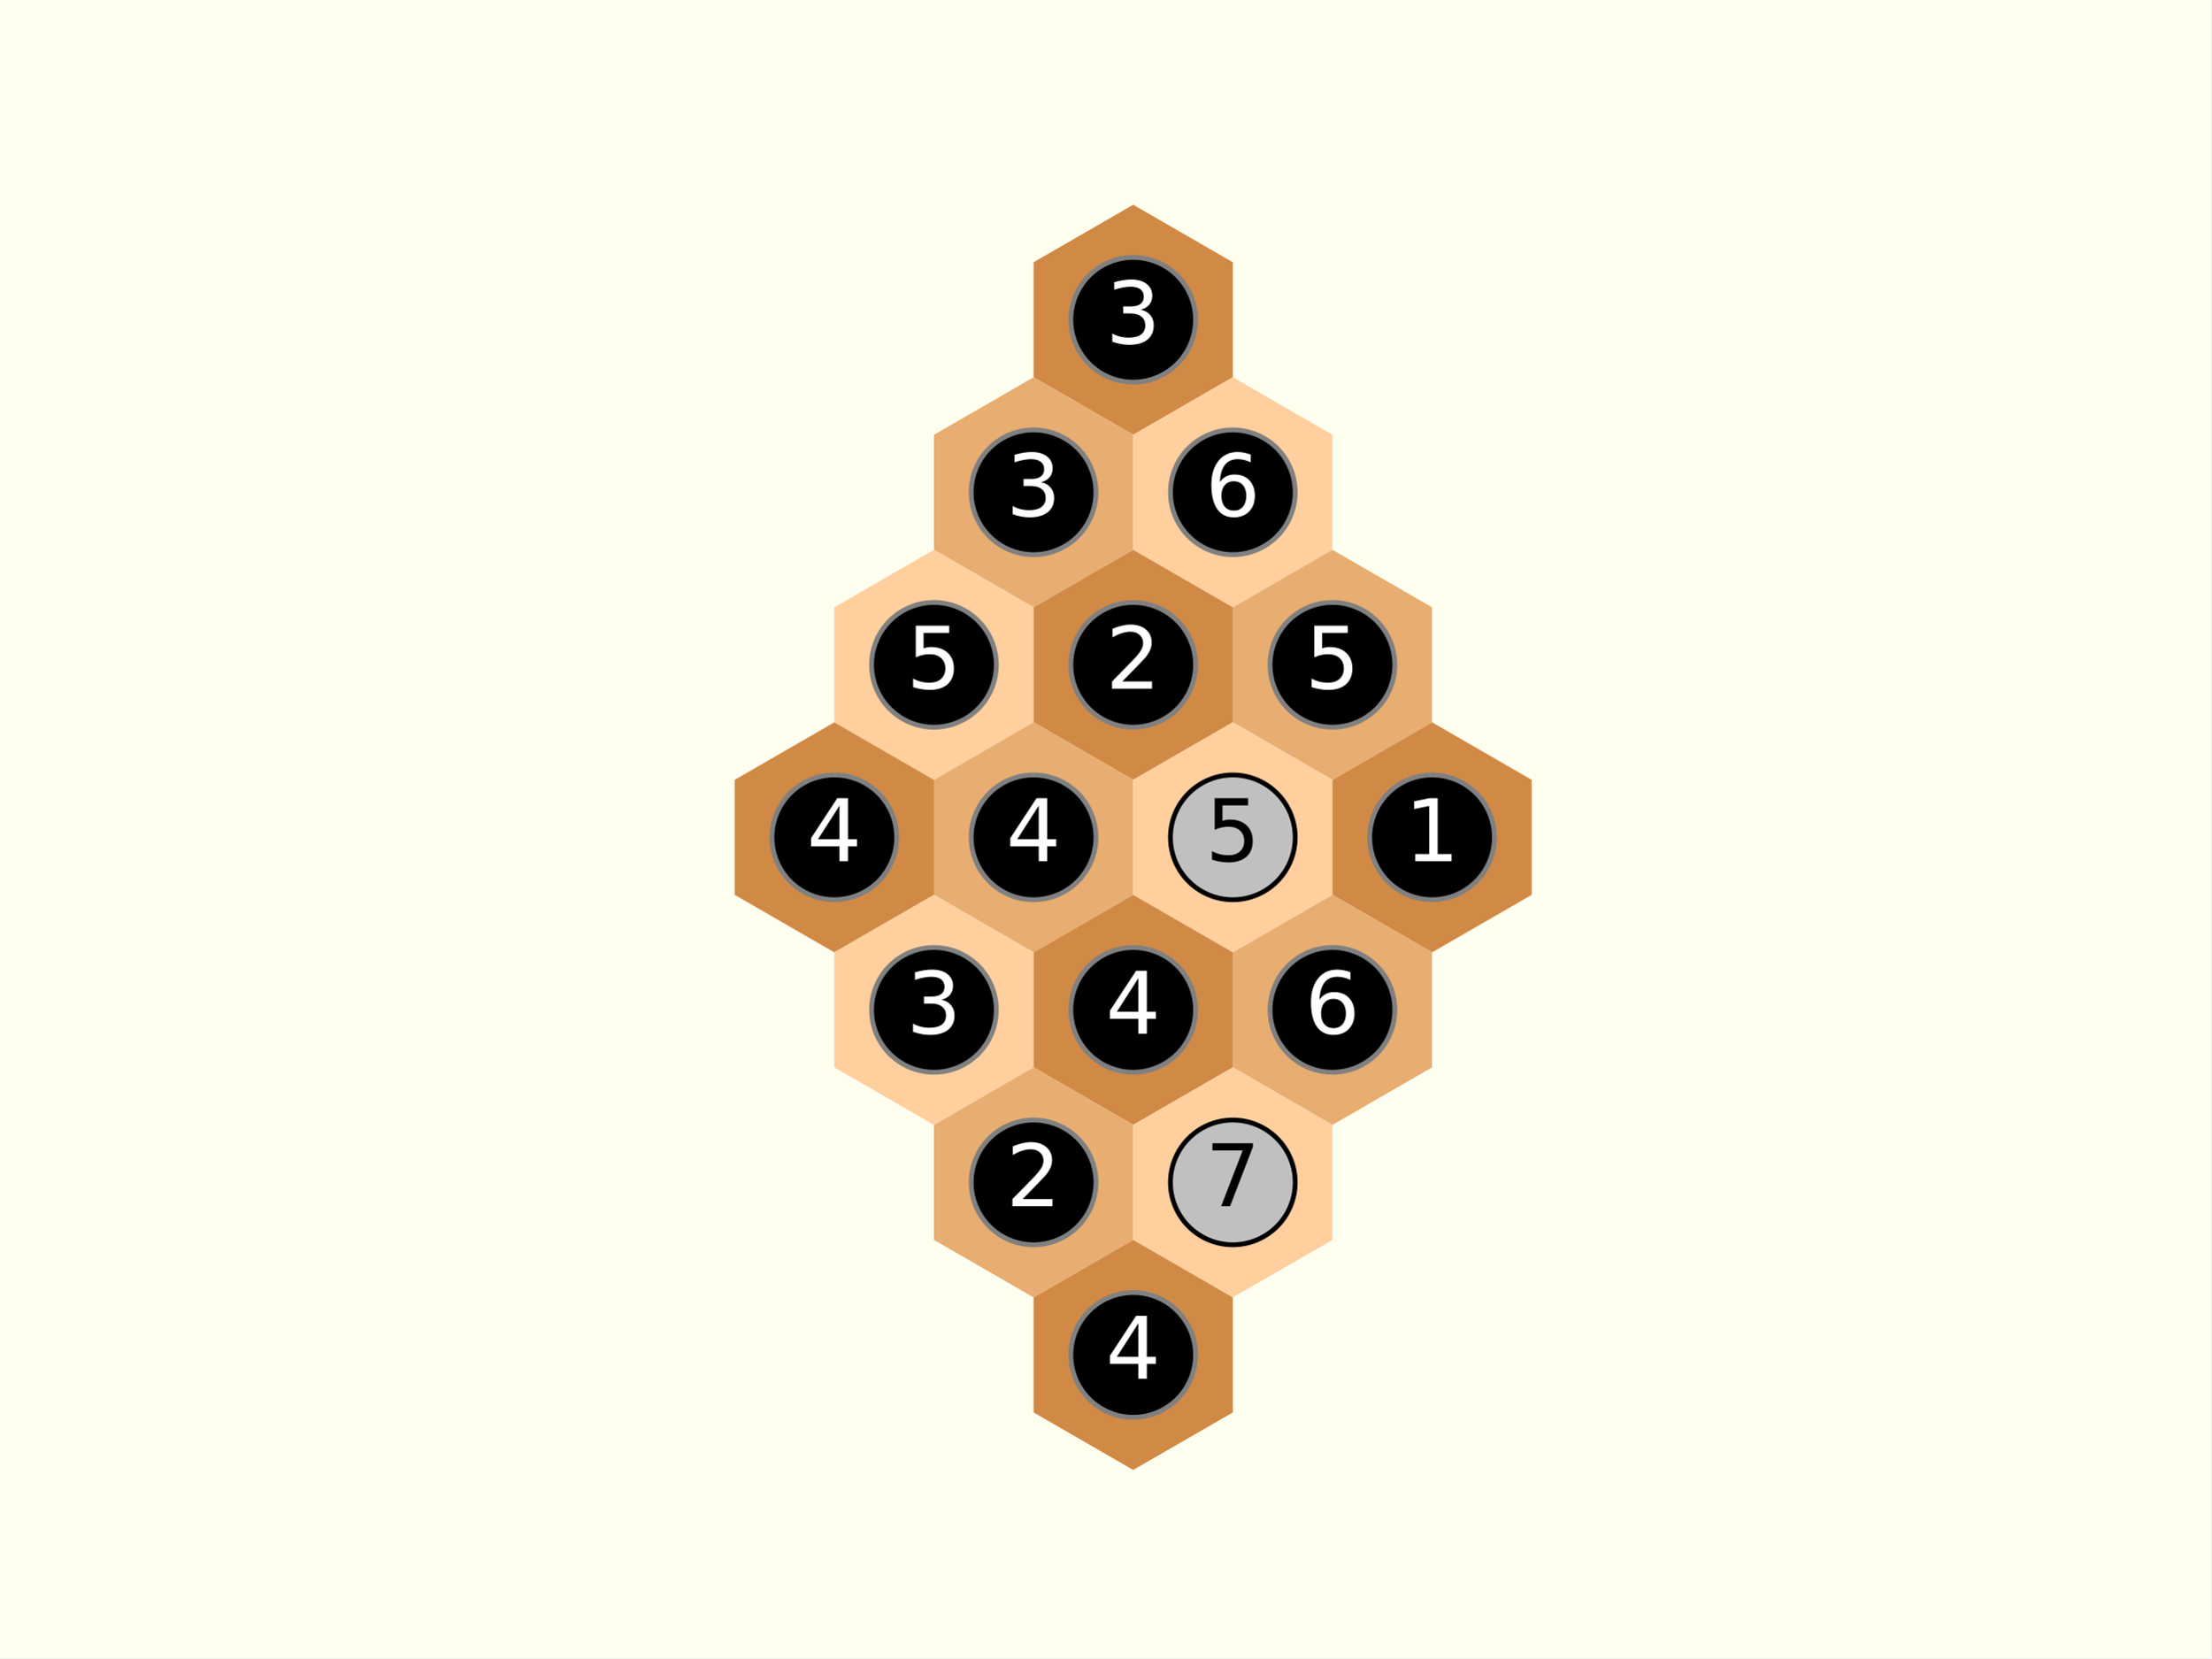
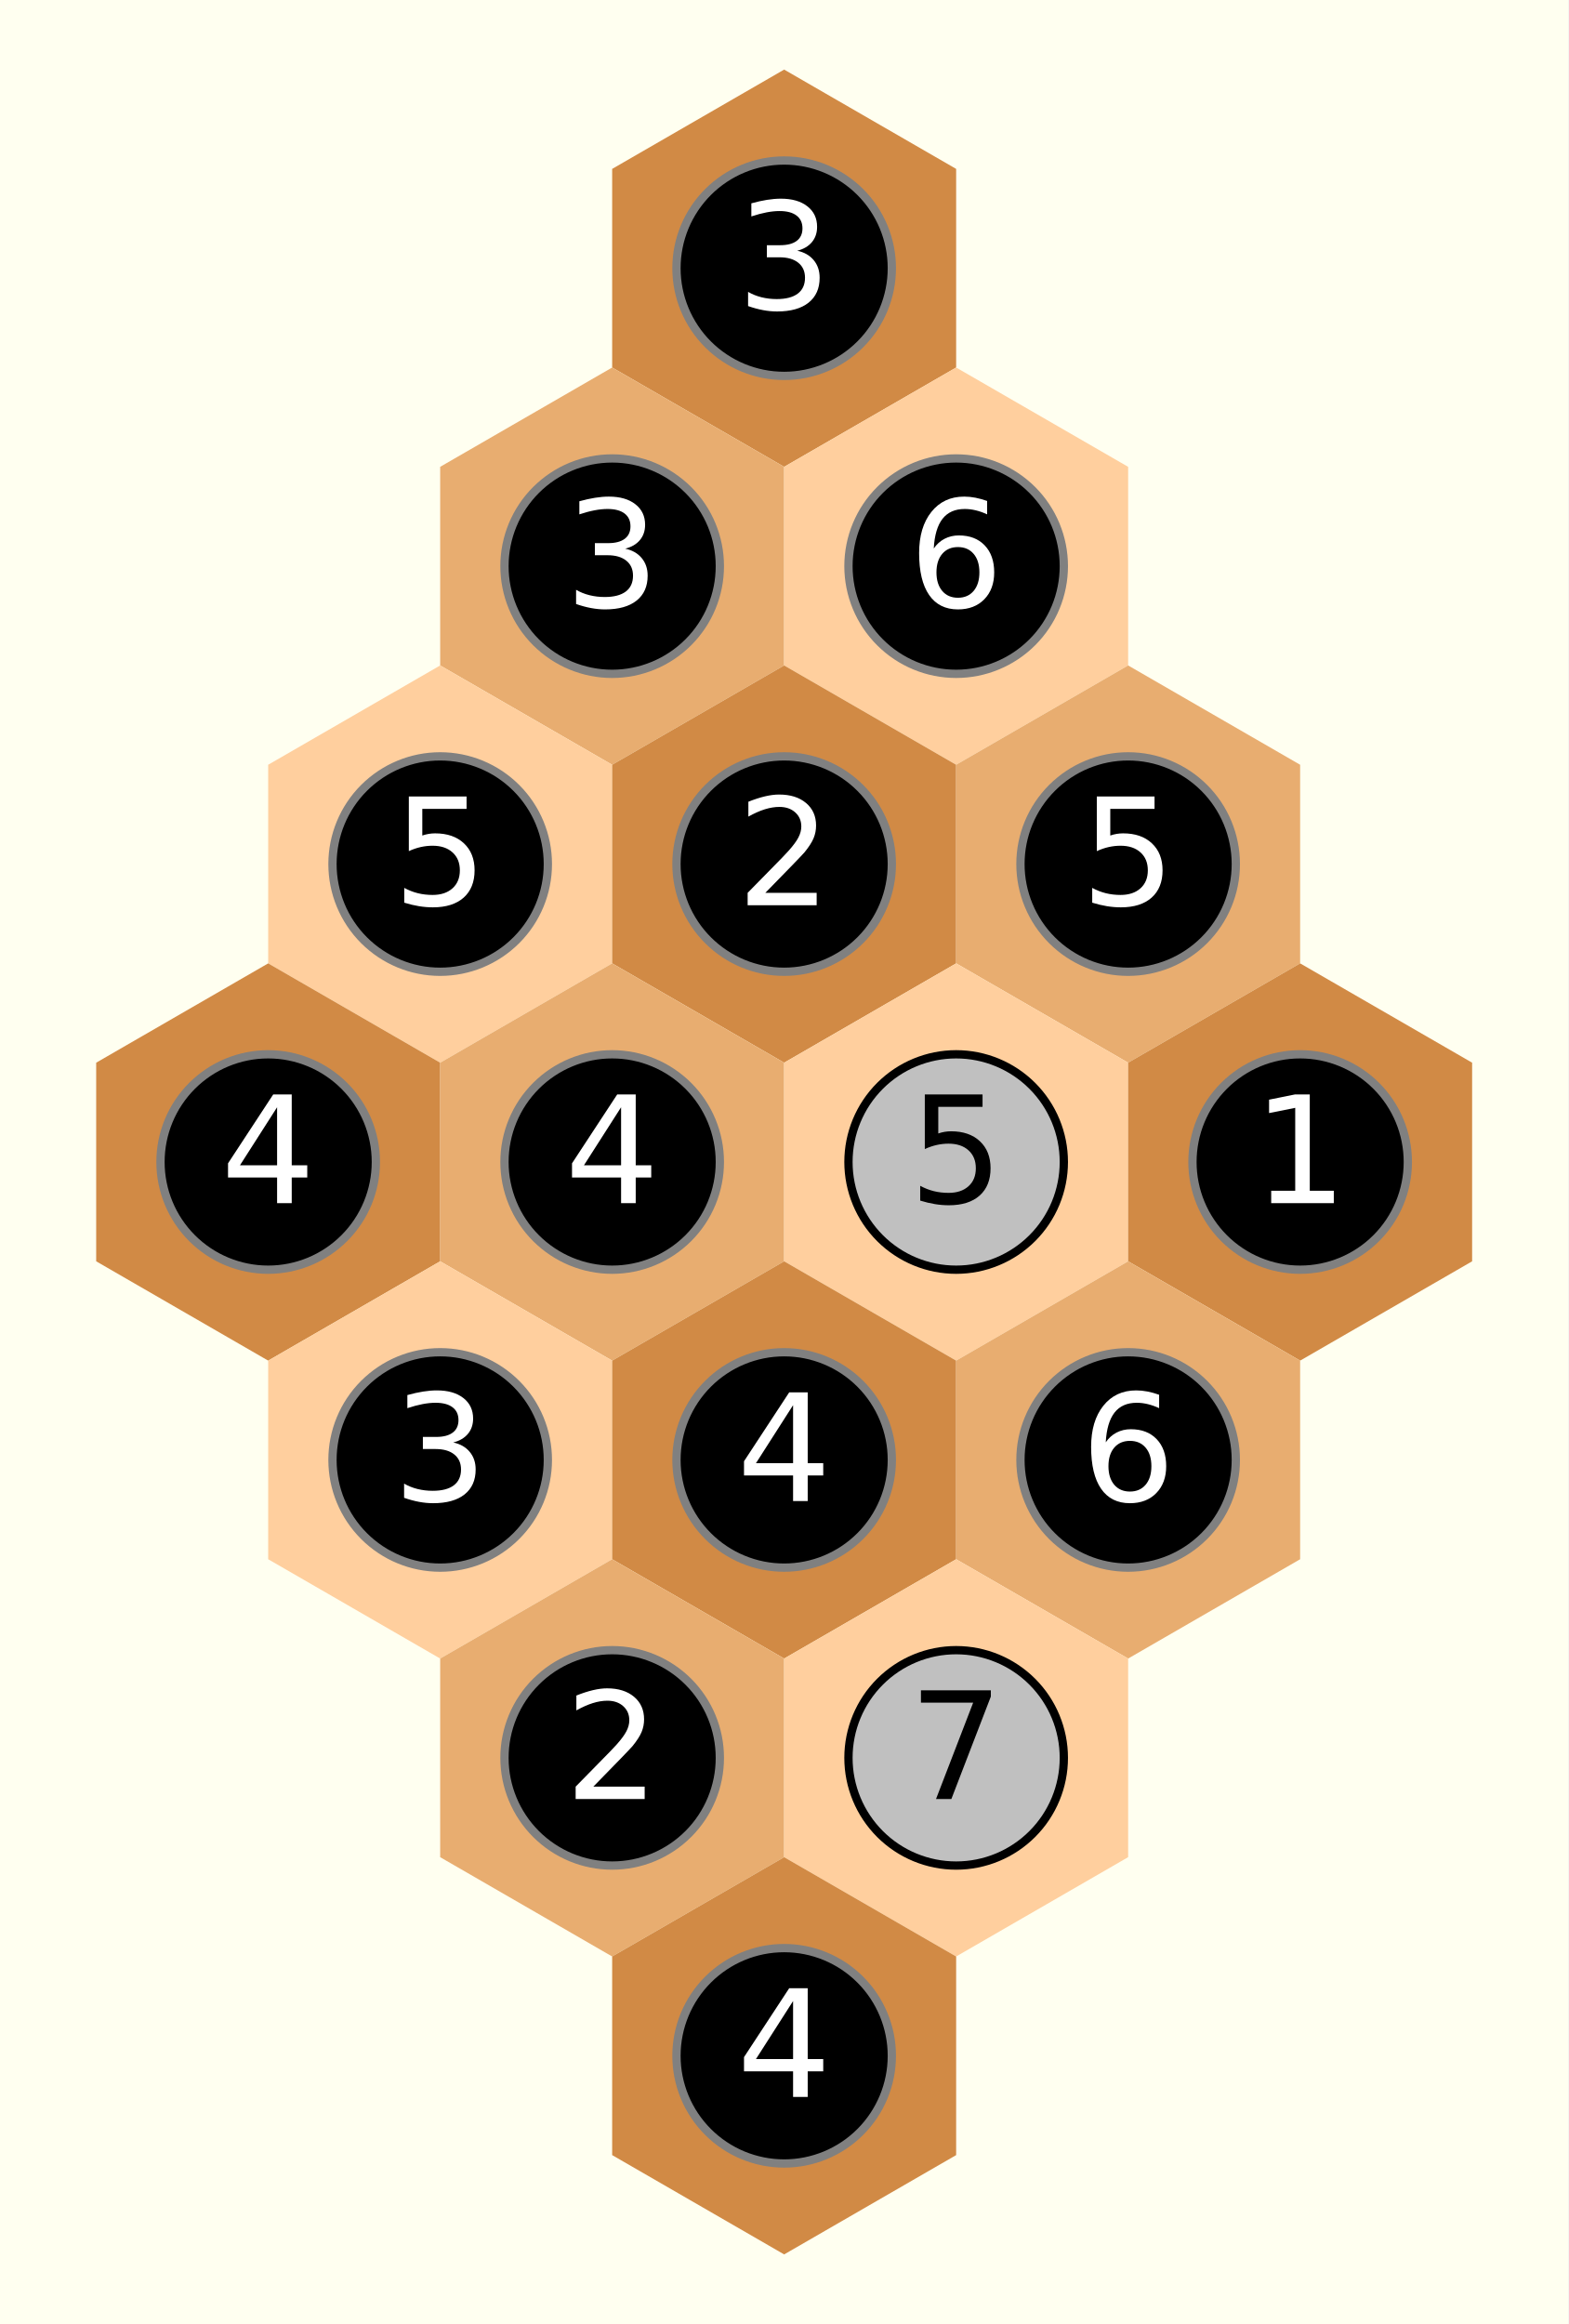
- <svg xmlns="http://www.w3.org/2000/svg" xmlns:xlink="http://www.w3.org/1999/xlink" width="460.8pt" height="345.6pt" viewBox="0 0 460.8 345.6" version="1.1">
+ <svg xmlns="http://www.w3.org/2000/svg" xmlns:xlink="http://www.w3.org/1999/xlink" width="189.318pt" height="280.512pt" viewBox="0 0 189.318 280.512" version="1.1">
  <defs>
    <style type="text/css">*{stroke-linejoin: round; stroke-linecap: butt}</style>
  </defs>
  <g id="figure_1">
    <g id="patch_1">
-       <path d="M 0 345.6  L 460.8 345.6  L 460.8 0  L 0 0  z " style="fill: #fffff0" />
+       <path d="M 0 280.512  L 189.318 280.512  L 189.318 0  L 0 0  z " style="fill: #fffff0" />
    </g>
    <g id="axes_1">
      <g id="patch_2">
-         <path d="M 215.398 78.632  L 236.16 90.619  L 256.922 78.632  L 256.922 54.658  L 236.16 42.671  L 215.398 54.658  z " clip-path="url(#pd886dfbc89)" style="fill: #d18a45" />
+         <path d="M 73.897 44.36  L 94.659 56.347  L 115.421 44.36  L 115.421 20.386  L 94.659 8.399  L 73.897 20.386  z " clip-path="url(#p87e4801ea1)" style="fill: #d18a45" />
      </g>
      <g id="patch_3">
-         <path d="M 194.636 114.593  L 215.398 126.58  L 236.16 114.593  L 236.16 90.619  L 215.398 78.632  L 194.636 90.619  z " clip-path="url(#pd886dfbc89)" style="fill: #e8ad70" />
+         <path d="M 53.135 80.321  L 73.897 92.308  L 94.659 80.321  L 94.659 56.347  L 73.897 44.36  L 53.135 56.347  z " clip-path="url(#p87e4801ea1)" style="fill: #e8ad70" />
      </g>
      <g id="patch_4">
-         <path d="M 236.16 114.593  L 256.922 126.58  L 277.684 114.593  L 277.684 90.619  L 256.922 78.632  L 236.16 90.619  z " clip-path="url(#pd886dfbc89)" style="fill: #ffcf9e" />
+         <path d="M 94.659 80.321  L 115.421 92.308  L 136.183 80.321  L 136.183 56.347  L 115.421 44.36  L 94.659 56.347  z " clip-path="url(#p87e4801ea1)" style="fill: #ffcf9e" />
      </g>
      <g id="patch_5">
-         <path d="M 173.874 150.554  L 194.636 162.541  L 215.398 150.554  L 215.398 126.58  L 194.636 114.593  L 173.874 126.58  z " clip-path="url(#pd886dfbc89)" style="fill: #ffcf9e" />
+         <path d="M 32.373 116.282  L 53.135 128.269  L 73.897 116.282  L 73.897 92.308  L 53.135 80.321  L 32.373 92.308  z " clip-path="url(#p87e4801ea1)" style="fill: #ffcf9e" />
      </g>
      <g id="patch_6">
-         <path d="M 215.398 150.554  L 236.16 162.541  L 256.922 150.554  L 256.922 126.58  L 236.16 114.593  L 215.398 126.58  z " clip-path="url(#pd886dfbc89)" style="fill: #d18a45" />
+         <path d="M 73.897 116.282  L 94.659 128.269  L 115.421 116.282  L 115.421 92.308  L 94.659 80.321  L 73.897 92.308  z " clip-path="url(#p87e4801ea1)" style="fill: #d18a45" />
      </g>
      <g id="patch_7">
-         <path d="M 256.922 150.554  L 277.684 162.541  L 298.446 150.554  L 298.446 126.58  L 277.684 114.593  L 256.922 126.58  z " clip-path="url(#pd886dfbc89)" style="fill: #e8ad70" />
+         <path d="M 115.421 116.282  L 136.183 128.269  L 156.946 116.282  L 156.946 92.308  L 136.183 80.321  L 115.421 92.308  z " clip-path="url(#p87e4801ea1)" style="fill: #e8ad70" />
      </g>
      <g id="patch_8">
-         <path d="M 153.111 186.515  L 173.874 198.502  L 194.636 186.515  L 194.636 162.541  L 173.874 150.554  L 153.111 162.541  z " clip-path="url(#pd886dfbc89)" style="fill: #d18a45" />
+         <path d="M 11.611 152.243  L 32.373 164.23  L 53.135 152.243  L 53.135 128.269  L 32.373 116.282  L 11.611 128.269  z " clip-path="url(#p87e4801ea1)" style="fill: #d18a45" />
      </g>
      <g id="patch_9">
-         <path d="M 194.636 186.515  L 215.398 198.502  L 236.16 186.515  L 236.16 162.541  L 215.398 150.554  L 194.636 162.541  z " clip-path="url(#pd886dfbc89)" style="fill: #e8ad70" />
+         <path d="M 53.135 152.243  L 73.897 164.23  L 94.659 152.243  L 94.659 128.269  L 73.897 116.282  L 53.135 128.269  z " clip-path="url(#p87e4801ea1)" style="fill: #e8ad70" />
      </g>
      <g id="patch_10">
-         <path d="M 236.16 186.515  L 256.922 198.502  L 277.684 186.515  L 277.684 162.541  L 256.922 150.554  L 236.16 162.541  z " clip-path="url(#pd886dfbc89)" style="fill: #ffcf9e" />
+         <path d="M 94.659 152.243  L 115.421 164.23  L 136.183 152.243  L 136.183 128.269  L 115.421 116.282  L 94.659 128.269  z " clip-path="url(#p87e4801ea1)" style="fill: #ffcf9e" />
      </g>
      <g id="patch_11">
-         <path d="M 277.684 186.515  L 298.446 198.502  L 319.209 186.515  L 319.209 162.541  L 298.446 150.554  L 277.684 162.541  z " clip-path="url(#pd886dfbc89)" style="fill: #d18a45" />
+         <path d="M 136.183 152.243  L 156.946 164.23  L 177.708 152.243  L 177.708 128.269  L 156.946 116.282  L 136.183 128.269  z " clip-path="url(#p87e4801ea1)" style="fill: #d18a45" />
      </g>
      <g id="patch_12">
-         <path d="M 173.874 222.476  L 194.636 234.463  L 215.398 222.476  L 215.398 198.502  L 194.636 186.515  L 173.874 198.502  z " clip-path="url(#pd886dfbc89)" style="fill: #ffcf9e" />
+         <path d="M 32.373 188.204  L 53.135 200.191  L 73.897 188.204  L 73.897 164.23  L 53.135 152.243  L 32.373 164.23  z " clip-path="url(#p87e4801ea1)" style="fill: #ffcf9e" />
      </g>
      <g id="patch_13">
-         <path d="M 215.398 222.476  L 236.16 234.463  L 256.922 222.476  L 256.922 198.502  L 236.16 186.515  L 215.398 198.502  z " clip-path="url(#pd886dfbc89)" style="fill: #d18a45" />
+         <path d="M 73.897 188.204  L 94.659 200.191  L 115.421 188.204  L 115.421 164.23  L 94.659 152.243  L 73.897 164.23  z " clip-path="url(#p87e4801ea1)" style="fill: #d18a45" />
      </g>
      <g id="patch_14">
-         <path d="M 256.922 222.476  L 277.684 234.463  L 298.446 222.476  L 298.446 198.502  L 277.684 186.515  L 256.922 198.502  z " clip-path="url(#pd886dfbc89)" style="fill: #e8ad70" />
+         <path d="M 115.421 188.204  L 136.183 200.191  L 156.946 188.204  L 156.946 164.23  L 136.183 152.243  L 115.421 164.23  z " clip-path="url(#p87e4801ea1)" style="fill: #e8ad70" />
      </g>
      <g id="patch_15">
-         <path d="M 194.636 258.437  L 215.398 270.424  L 236.16 258.437  L 236.16 234.463  L 215.398 222.476  L 194.636 234.463  z " clip-path="url(#pd886dfbc89)" style="fill: #e8ad70" />
+         <path d="M 53.135 224.165  L 73.897 236.152  L 94.659 224.165  L 94.659 200.191  L 73.897 188.204  L 53.135 200.191  z " clip-path="url(#p87e4801ea1)" style="fill: #e8ad70" />
      </g>
      <g id="patch_16">
-         <path d="M 236.16 258.437  L 256.922 270.424  L 277.684 258.437  L 277.684 234.463  L 256.922 222.476  L 236.16 234.463  z " clip-path="url(#pd886dfbc89)" style="fill: #ffcf9e" />
+         <path d="M 94.659 224.165  L 115.421 236.152  L 136.183 224.165  L 136.183 200.191  L 115.421 188.204  L 94.659 200.191  z " clip-path="url(#p87e4801ea1)" style="fill: #ffcf9e" />
      </g>
      <g id="patch_17">
-         <path d="M 215.398 294.398  L 236.16 306.385  L 256.922 294.398  L 256.922 270.424  L 236.16 258.437  L 215.398 270.424  z " clip-path="url(#pd886dfbc89)" style="fill: #d18a45" />
+         <path d="M 73.897 260.126  L 94.659 272.113  L 115.421 260.126  L 115.421 236.152  L 94.659 224.165  L 73.897 236.152  z " clip-path="url(#p87e4801ea1)" style="fill: #d18a45" />
      </g>
      <g id="line2d_1">
        <defs>
-           <path id="m7c30df8bc6" d="M 0 13  C 3.448 13 6.755 11.63 9.192 9.192  C 11.63 6.755 13 3.448 13 0  C 13 -3.448 11.63 -6.755 9.192 -9.192  C 6.755 -11.63 3.448 -13 0 -13  C -3.448 -13 -6.755 -11.63 -9.192 -9.192  C -11.63 -6.755 -13 -3.448 -13 0  C -13 3.448 -11.63 6.755 -9.192 9.192  C -6.755 11.63 -3.448 13 0 13  z " style="stroke: #808080" />
+           <path id="m82ce36be72" d="M 0 13  C 3.448 13 6.755 11.63 9.192 9.192  C 11.63 6.755 13 3.448 13 0  C 13 -3.448 11.63 -6.755 9.192 -9.192  C 6.755 -11.63 3.448 -13 0 -13  C -3.448 -13 -6.755 -11.63 -9.192 -9.192  C -11.63 -6.755 -13 -3.448 -13 0  C -13 3.448 -11.63 6.755 -9.192 9.192  C -6.755 11.63 -3.448 13 0 13  z " style="stroke: #808080" />
        </defs>
-         <g clip-path="url(#pd886dfbc89)">
-           <use xlink:href="#m7c30df8bc6" x="236.16" y="66.645" style="stroke: #808080" />
+         <g clip-path="url(#p87e4801ea1)">
+           <use xlink:href="#m82ce36be72" x="94.659" y="32.373" style="stroke: #808080" />
        </g>
      </g>
      <g id="line2d_2">
-         <g clip-path="url(#pd886dfbc89)">
-           <use xlink:href="#m7c30df8bc6" x="215.398" y="102.606" style="stroke: #808080" />
+         <g clip-path="url(#p87e4801ea1)">
+           <use xlink:href="#m82ce36be72" x="73.897" y="68.334" style="stroke: #808080" />
        </g>
      </g>
      <g id="line2d_3">
-         <g clip-path="url(#pd886dfbc89)">
-           <use xlink:href="#m7c30df8bc6" x="256.922" y="102.606" style="stroke: #808080" />
+         <g clip-path="url(#p87e4801ea1)">
+           <use xlink:href="#m82ce36be72" x="115.421" y="68.334" style="stroke: #808080" />
        </g>
      </g>
      <g id="line2d_4">
-         <g clip-path="url(#pd886dfbc89)">
-           <use xlink:href="#m7c30df8bc6" x="194.636" y="138.567" style="stroke: #808080" />
+         <g clip-path="url(#p87e4801ea1)">
+           <use xlink:href="#m82ce36be72" x="53.135" y="104.295" style="stroke: #808080" />
        </g>
      </g>
      <g id="line2d_5">
-         <g clip-path="url(#pd886dfbc89)">
-           <use xlink:href="#m7c30df8bc6" x="236.16" y="138.567" style="stroke: #808080" />
+         <g clip-path="url(#p87e4801ea1)">
+           <use xlink:href="#m82ce36be72" x="94.659" y="104.295" style="stroke: #808080" />
        </g>
      </g>
      <g id="line2d_6">
-         <g clip-path="url(#pd886dfbc89)">
-           <use xlink:href="#m7c30df8bc6" x="277.684" y="138.567" style="stroke: #808080" />
+         <g clip-path="url(#p87e4801ea1)">
+           <use xlink:href="#m82ce36be72" x="136.183" y="104.295" style="stroke: #808080" />
        </g>
      </g>
      <g id="line2d_7">
-         <g clip-path="url(#pd886dfbc89)">
-           <use xlink:href="#m7c30df8bc6" x="173.874" y="174.528" style="stroke: #808080" />
+         <g clip-path="url(#p87e4801ea1)">
+           <use xlink:href="#m82ce36be72" x="32.373" y="140.256" style="stroke: #808080" />
        </g>
      </g>
      <g id="line2d_8">
-         <g clip-path="url(#pd886dfbc89)">
-           <use xlink:href="#m7c30df8bc6" x="215.398" y="174.528" style="stroke: #808080" />
+         <g clip-path="url(#p87e4801ea1)">
+           <use xlink:href="#m82ce36be72" x="73.897" y="140.256" style="stroke: #808080" />
        </g>
      </g>
      <g id="line2d_9">
        <defs>
-           <path id="m70945e9a77" d="M 0 13  C 3.448 13 6.755 11.63 9.192 9.192  C 11.63 6.755 13 3.448 13 0  C 13 -3.448 11.63 -6.755 9.192 -9.192  C 6.755 -11.63 3.448 -13 0 -13  C -3.448 -13 -6.755 -11.63 -9.192 -9.192  C -11.63 -6.755 -13 -3.448 -13 0  C -13 3.448 -11.63 6.755 -9.192 9.192  C -6.755 11.63 -3.448 13 0 13  z " style="stroke: #000000" />
+           <path id="ma9524df029" d="M 0 13  C 3.448 13 6.755 11.63 9.192 9.192  C 11.63 6.755 13 3.448 13 0  C 13 -3.448 11.63 -6.755 9.192 -9.192  C 6.755 -11.63 3.448 -13 0 -13  C -3.448 -13 -6.755 -11.63 -9.192 -9.192  C -11.63 -6.755 -13 -3.448 -13 0  C -13 3.448 -11.63 6.755 -9.192 9.192  C -6.755 11.63 -3.448 13 0 13  z " style="stroke: #000000" />
        </defs>
-         <g clip-path="url(#pd886dfbc89)">
-           <use xlink:href="#m70945e9a77" x="256.922" y="174.528" style="fill: #c0c0c0; stroke: #000000" />
+         <g clip-path="url(#p87e4801ea1)">
+           <use xlink:href="#ma9524df029" x="115.421" y="140.256" style="fill: #c0c0c0; stroke: #000000" />
        </g>
      </g>
      <g id="line2d_10">
-         <g clip-path="url(#pd886dfbc89)">
-           <use xlink:href="#m7c30df8bc6" x="298.446" y="174.528" style="stroke: #808080" />
+         <g clip-path="url(#p87e4801ea1)">
+           <use xlink:href="#m82ce36be72" x="156.946" y="140.256" style="stroke: #808080" />
        </g>
      </g>
      <g id="line2d_11">
-         <g clip-path="url(#pd886dfbc89)">
-           <use xlink:href="#m7c30df8bc6" x="194.636" y="210.489" style="stroke: #808080" />
+         <g clip-path="url(#p87e4801ea1)">
+           <use xlink:href="#m82ce36be72" x="53.135" y="176.217" style="stroke: #808080" />
        </g>
      </g>
      <g id="line2d_12">
-         <g clip-path="url(#pd886dfbc89)">
-           <use xlink:href="#m7c30df8bc6" x="236.16" y="210.489" style="stroke: #808080" />
+         <g clip-path="url(#p87e4801ea1)">
+           <use xlink:href="#m82ce36be72" x="94.659" y="176.217" style="stroke: #808080" />
        </g>
      </g>
      <g id="line2d_13">
-         <g clip-path="url(#pd886dfbc89)">
-           <use xlink:href="#m7c30df8bc6" x="277.684" y="210.489" style="stroke: #808080" />
+         <g clip-path="url(#p87e4801ea1)">
+           <use xlink:href="#m82ce36be72" x="136.183" y="176.217" style="stroke: #808080" />
        </g>
      </g>
      <g id="line2d_14">
-         <g clip-path="url(#pd886dfbc89)">
-           <use xlink:href="#m7c30df8bc6" x="215.398" y="246.45" style="stroke: #808080" />
+         <g clip-path="url(#p87e4801ea1)">
+           <use xlink:href="#m82ce36be72" x="73.897" y="212.178" style="stroke: #808080" />
        </g>
      </g>
      <g id="line2d_15">
-         <g clip-path="url(#pd886dfbc89)">
-           <use xlink:href="#m70945e9a77" x="256.922" y="246.45" style="fill: #c0c0c0; stroke: #000000" />
+         <g clip-path="url(#p87e4801ea1)">
+           <use xlink:href="#ma9524df029" x="115.421" y="212.178" style="fill: #c0c0c0; stroke: #000000" />
        </g>
      </g>
      <g id="line2d_16">
-         <g clip-path="url(#pd886dfbc89)">
-           <use xlink:href="#m7c30df8bc6" x="236.16" y="282.411" style="stroke: #808080" />
+         <g clip-path="url(#p87e4801ea1)">
+           <use xlink:href="#m82ce36be72" x="94.659" y="248.139" style="stroke: #808080" />
        </g>
      </g>
      <g id="text_1">
-         <g style="fill: #ffffff" transform="translate(230.4338 71.61163) scale(0.18 -0.18)">
+         <g style="fill: #ffffff" transform="translate(88.93293 37.33963) scale(0.18 -0.18)">
          <defs>
            <path id="DejaVuSans-33" d="M 2597 2516  Q 3050 2419 3304 2112  Q 3559 1806 3559 1356  Q 3559 666 3084 287  Q 2609 -91 1734 -91  Q 1441 -91 1130 -33  Q 819 25 488 141  L 488 750  Q 750 597 1062 519  Q 1375 441 1716 441  Q 2309 441 2620 675  Q 2931 909 2931 1356  Q 2931 1769 2642 2001  Q 2353 2234 1838 2234  L 1294 2234  L 1294 2753  L 1863 2753  Q 2328 2753 2575 2939  Q 2822 3125 2822 3475  Q 2822 3834 2567 4026  Q 2313 4219 1838 4219  Q 1578 4219 1281 4162  Q 984 4106 628 3988  L 628 4550  Q 988 4650 1302 4700  Q 1616 4750 1894 4750  Q 2613 4750 3031 4423  Q 3450 4097 3450 3541  Q 3450 3153 3228 2886  Q 3006 2619 2597 2516  z " transform="scale(0.015625)" />
          </defs>
          <use xlink:href="#DejaVuSans-33" />
        </g>
      </g>
      <g id="text_2">
-         <g style="fill: #ffffff" transform="translate(209.6716 107.5727) scale(0.18 -0.18)">
+         <g style="fill: #ffffff" transform="translate(68.17079 73.30071) scale(0.18 -0.18)">
          <use xlink:href="#DejaVuSans-33" />
        </g>
      </g>
      <g id="text_3">
-         <g style="fill: #ffffff" transform="translate(251.1959 107.5727) scale(0.18 -0.18)">
+         <g style="fill: #ffffff" transform="translate(109.6951 73.30071) scale(0.18 -0.18)">
          <defs>
            <path id="DejaVuSans-36" d="M 2113 2584  Q 1688 2584 1439 2293  Q 1191 2003 1191 1497  Q 1191 994 1439 701  Q 1688 409 2113 409  Q 2538 409 2786 701  Q 3034 994 3034 1497  Q 3034 2003 2786 2293  Q 2538 2584 2113 2584  z M 3366 4563  L 3366 3988  Q 3128 4100 2886 4159  Q 2644 4219 2406 4219  Q 1781 4219 1451 3797  Q 1122 3375 1075 2522  Q 1259 2794 1537 2939  Q 1816 3084 2150 3084  Q 2853 3084 3261 2657  Q 3669 2231 3669 1497  Q 3669 778 3244 343  Q 2819 -91 2113 -91  Q 1303 -91 875 529  Q 447 1150 447 2328  Q 447 3434 972 4092  Q 1497 4750 2381 4750  Q 2619 4750 2861 4703  Q 3103 4656 3366 4563  z " transform="scale(0.015625)" />
          </defs>
          <use xlink:href="#DejaVuSans-36" />
        </g>
      </g>
      <g id="text_4">
-         <g style="fill: #ffffff" transform="translate(188.9095 143.5338) scale(0.18 -0.18)">
+         <g style="fill: #ffffff" transform="translate(47.40865 109.2618) scale(0.18 -0.18)">
          <defs>
            <path id="DejaVuSans-35" d="M 691 4666  L 3169 4666  L 3169 4134  L 1269 4134  L 1269 2991  Q 1406 3038 1543 3061  Q 1681 3084 1819 3084  Q 2600 3084 3056 2656  Q 3513 2228 3513 1497  Q 3513 744 3044 326  Q 2575 -91 1722 -91  Q 1428 -91 1123 -41  Q 819 9 494 109  L 494 744  Q 775 591 1075 516  Q 1375 441 1709 441  Q 2250 441 2565 725  Q 2881 1009 2881 1497  Q 2881 1984 2565 2268  Q 2250 2553 1709 2553  Q 1456 2553 1204 2497  Q 953 2441 691 2322  L 691 4666  z " transform="scale(0.015625)" />
          </defs>
          <use xlink:href="#DejaVuSans-35" />
        </g>
      </g>
      <g id="text_5">
-         <g style="fill: #ffffff" transform="translate(230.4338 143.5338) scale(0.18 -0.18)">
+         <g style="fill: #ffffff" transform="translate(88.93293 109.2618) scale(0.18 -0.18)">
          <defs>
            <path id="DejaVuSans-32" d="M 1228 531  L 3431 531  L 3431 0  L 469 0  L 469 531  Q 828 903 1448 1529  Q 2069 2156 2228 2338  Q 2531 2678 2651 2914  Q 2772 3150 2772 3378  Q 2772 3750 2511 3984  Q 2250 4219 1831 4219  Q 1534 4219 1204 4116  Q 875 4013 500 3803  L 500 4441  Q 881 4594 1212 4672  Q 1544 4750 1819 4750  Q 2544 4750 2975 4387  Q 3406 4025 3406 3419  Q 3406 3131 3298 2873  Q 3191 2616 2906 2266  Q 2828 2175 2409 1742  Q 1991 1309 1228 531  z " transform="scale(0.015625)" />
          </defs>
          <use xlink:href="#DejaVuSans-32" />
        </g>
      </g>
      <g id="text_6">
-         <g style="fill: #ffffff" transform="translate(271.958 143.5338) scale(0.18 -0.18)">
+         <g style="fill: #ffffff" transform="translate(130.4572 109.2618) scale(0.18 -0.18)">
          <use xlink:href="#DejaVuSans-35" />
        </g>
      </g>
      <g id="text_7">
-         <g style="fill: #ffffff" transform="translate(168.1473 179.4949) scale(0.18 -0.18)">
+         <g style="fill: #ffffff" transform="translate(26.64651 145.2229) scale(0.18 -0.18)">
          <defs>
            <path id="DejaVuSans-34" d="M 2419 4116  L 825 1625  L 2419 1625  L 2419 4116  z M 2253 4666  L 3047 4666  L 3047 1625  L 3713 1625  L 3713 1100  L 3047 1100  L 3047 0  L 2419 0  L 2419 1100  L 313 1100  L 313 1709  L 2253 4666  z " transform="scale(0.015625)" />
          </defs>
          <use xlink:href="#DejaVuSans-34" />
        </g>
      </g>
      <g id="text_8">
-         <g style="fill: #ffffff" transform="translate(209.6716 179.4949) scale(0.18 -0.18)">
+         <g style="fill: #ffffff" transform="translate(68.17079 145.2229) scale(0.18 -0.18)">
          <use xlink:href="#DejaVuSans-34" />
        </g>
      </g>
      <g id="text_9">
-         <g transform="translate(251.1959 179.4949) scale(0.18 -0.18)">
+         <g transform="translate(109.6951 145.2229) scale(0.18 -0.18)">
          <use xlink:href="#DejaVuSans-35" />
        </g>
      </g>
      <g id="text_10">
-         <g style="fill: #ffffff" transform="translate(292.7202 179.4949) scale(0.18 -0.18)">
+         <g style="fill: #ffffff" transform="translate(151.2193 145.2229) scale(0.18 -0.18)">
          <defs>
            <path id="DejaVuSans-31" d="M 794 531  L 1825 531  L 1825 4091  L 703 3866  L 703 4441  L 1819 4666  L 2450 4666  L 2450 531  L 3481 531  L 3481 0  L 794 0  L 794 531  z " transform="scale(0.015625)" />
          </defs>
          <use xlink:href="#DejaVuSans-31" />
        </g>
      </g>
      <g id="text_11">
-         <g style="fill: #ffffff" transform="translate(188.9095 215.456) scale(0.18 -0.18)">
+         <g style="fill: #ffffff" transform="translate(47.40865 181.184) scale(0.18 -0.18)">
          <use xlink:href="#DejaVuSans-33" />
        </g>
      </g>
      <g id="text_12">
-         <g style="fill: #ffffff" transform="translate(230.4338 215.456) scale(0.18 -0.18)">
+         <g style="fill: #ffffff" transform="translate(88.93293 181.184) scale(0.18 -0.18)">
          <use xlink:href="#DejaVuSans-34" />
        </g>
      </g>
      <g id="text_13">
-         <g style="fill: #ffffff" transform="translate(271.958 215.456) scale(0.18 -0.18)">
+         <g style="fill: #ffffff" transform="translate(130.4572 181.184) scale(0.18 -0.18)">
          <use xlink:href="#DejaVuSans-36" />
        </g>
      </g>
      <g id="text_14">
-         <g style="fill: #ffffff" transform="translate(209.6716 251.417) scale(0.18 -0.18)">
+         <g style="fill: #ffffff" transform="translate(68.17079 217.145) scale(0.18 -0.18)">
          <use xlink:href="#DejaVuSans-32" />
        </g>
      </g>
      <g id="text_15">
-         <g transform="translate(251.1959 251.417) scale(0.18 -0.18)">
+         <g transform="translate(109.6951 217.145) scale(0.18 -0.18)">
          <defs>
            <path id="DejaVuSans-37" d="M 525 4666  L 3525 4666  L 3525 4397  L 1831 0  L 1172 0  L 2766 4134  L 525 4134  L 525 4666  z " transform="scale(0.015625)" />
          </defs>
          <use xlink:href="#DejaVuSans-37" />
        </g>
      </g>
      <g id="text_16">
-         <g style="fill: #ffffff" transform="translate(230.4338 287.3781) scale(0.18 -0.18)">
+         <g style="fill: #ffffff" transform="translate(88.93293 253.1061) scale(0.18 -0.18)">
          <use xlink:href="#DejaVuSans-34" />
        </g>
      </g>
    </g>
  </g>
  <defs>
-     <clipPath id="pd886dfbc89">
-       <rect x="148.701" y="41.472" width="174.918" height="266.112" />
+     <clipPath id="p87e4801ea1">
+       <rect x="7.2" y="7.2" width="174.918" height="266.112" />
    </clipPath>
  </defs>
</svg>
